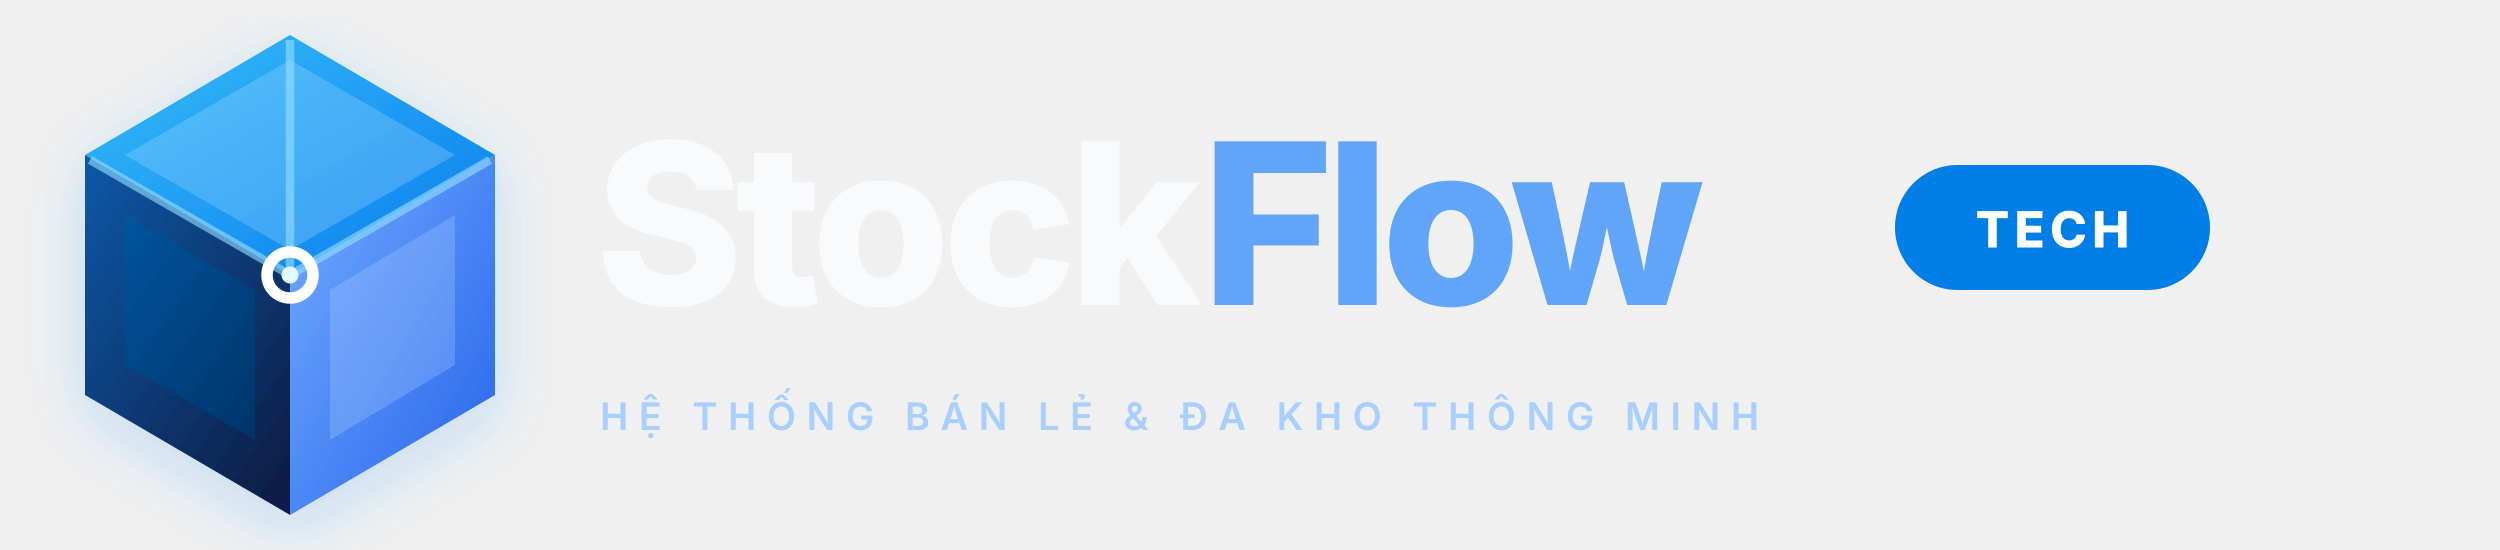
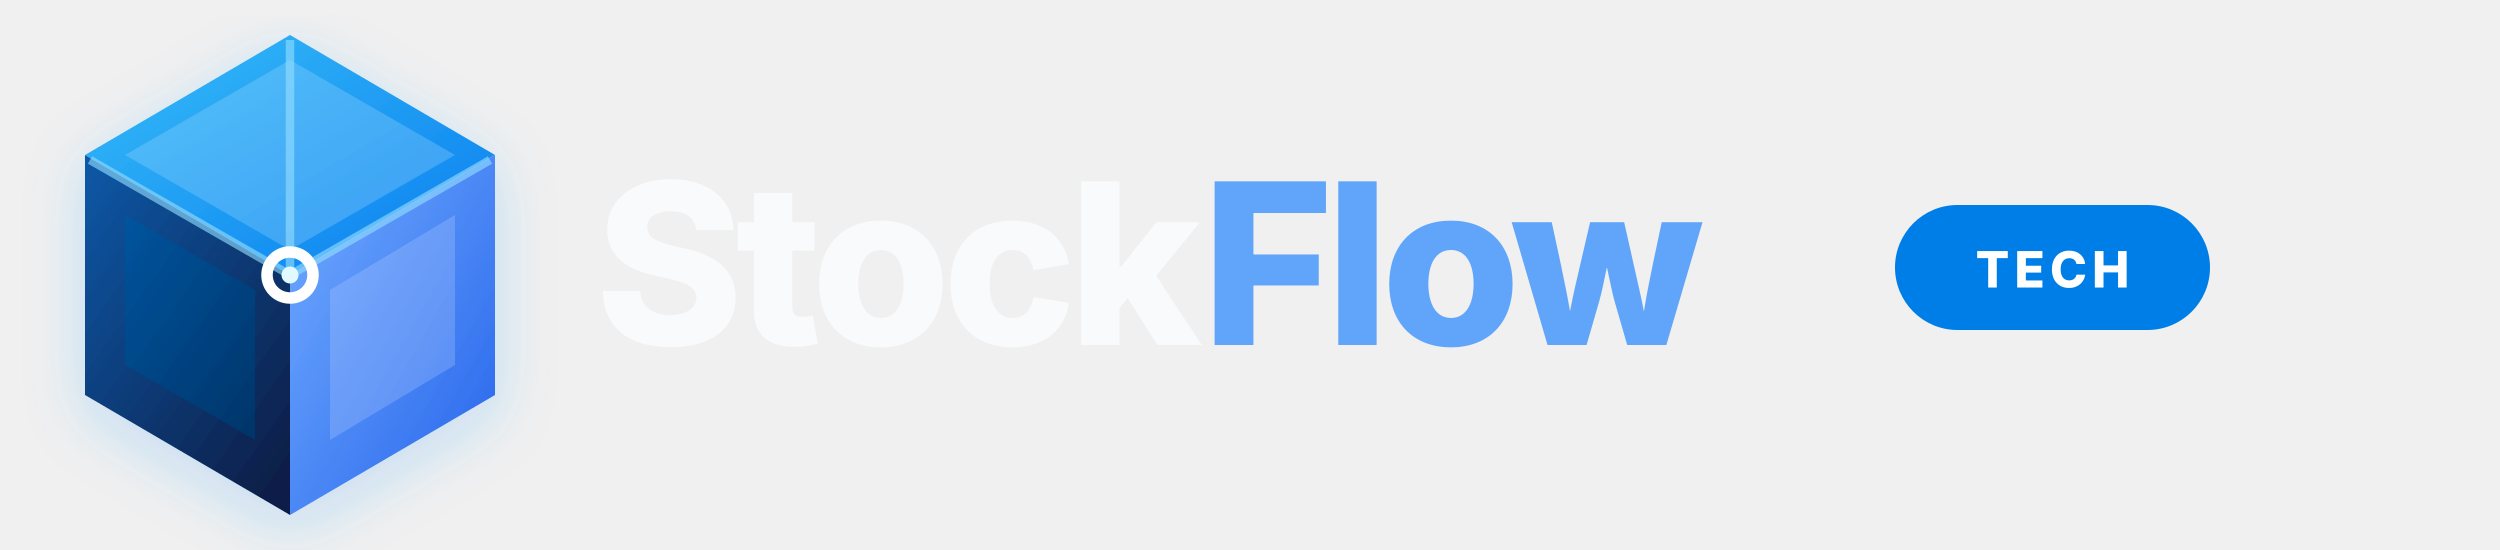
<svg xmlns="http://www.w3.org/2000/svg" width="500" height="110" viewBox="0 0 500 110">
  <defs>
    <linearGradient id="top" x1="0" y1="0" x2="1" y2="1">
      <stop stop-color="#38bdf8" />
      <stop offset="1" stop-color="#087def" />
    </linearGradient>
    <linearGradient id="left" x1="0" y1="0" x2="0.8" y2="1">
      <stop stop-color="#0759a8" />
      <stop offset="1" stop-color="#071f49" />
    </linearGradient>
    <linearGradient id="right" x1="0" y1="0" x2="1" y2="1">
      <stop stop-color="#72adff" />
      <stop offset="1" stop-color="#2563eb" />
    </linearGradient>
    <filter id="glow" x="-40%" y="-40%" width="180%" height="180%">
      <feDropShadow dx="0" dy="3" stdDeviation="6" flood-color="#279aff" flood-opacity=".22" />
    </filter>
  </defs>
  <g transform="translate(8 3)" filter="url(#glow)">
    <path d="M50 4 91 28 50 52 9 28Z" fill="url(#top)" />
    <path d="M9 28 50 52 50 100 9 76Z" fill="url(#left)" />
    <path d="M50 52 91 28 91 76 50 100Z" fill="url(#right)" />
    <path d="M17 28 50 9 83 28 50 47Z" fill="#b7e4ff" opacity=".25" />
    <path d="M17 40 43 55 43 85 17 70Z" fill="#0075c9" opacity=".18" />
    <path d="M58 55 83 40 83 70 58 85Z" fill="#b4ceff" opacity=".28" />
    <path d="M50 5V52M10 29 50 52 90 29" fill="none" stroke="#93ddff" stroke-width="1.7" opacity=".62" />
    <circle cx="50" cy="52" r="4.6" fill="none" stroke="#fff" stroke-width="2.3" />
    <circle cx="50" cy="52" r="1.7" fill="#e0faff" />
  </g>
  <g font-family="Inter, Arial, sans-serif">
-     <text x="119" y="61" font-size="45" font-weight="800" letter-spacing="-1.6" fill="#f8fafc">Stock<tspan fill="#60a5fa">Flow</tspan>
+     <text x="119" y="69" font-size="45" font-weight="800" letter-spacing="-1.6" fill="#f8fafc">Stock<tspan fill="#60a5fa">Flow</tspan>
    </text>
-     <rect x="379" y="33" width="63" height="25" rx="12.5" fill="#007ee7" />
-     <text x="410.5" y="49.5" text-anchor="middle" font-size="10" font-weight="800" letter-spacing="1" fill="#fff">TECH</text>
-     <text x="120" y="86" font-size="7.6" font-weight="600" letter-spacing="2.1" fill="#a7cfff">HỆ THỐNG BÁN LẺ &amp; ĐA KHO THÔNG MINH</text>
+     <rect x="379" y="41" width="63" height="25" rx="12.5" fill="#007ee7" />
+     <text x="410.5" y="57.5" text-anchor="middle" font-size="10" font-weight="800" letter-spacing="1" fill="#fff">TECH</text>
  </g>
</svg>
